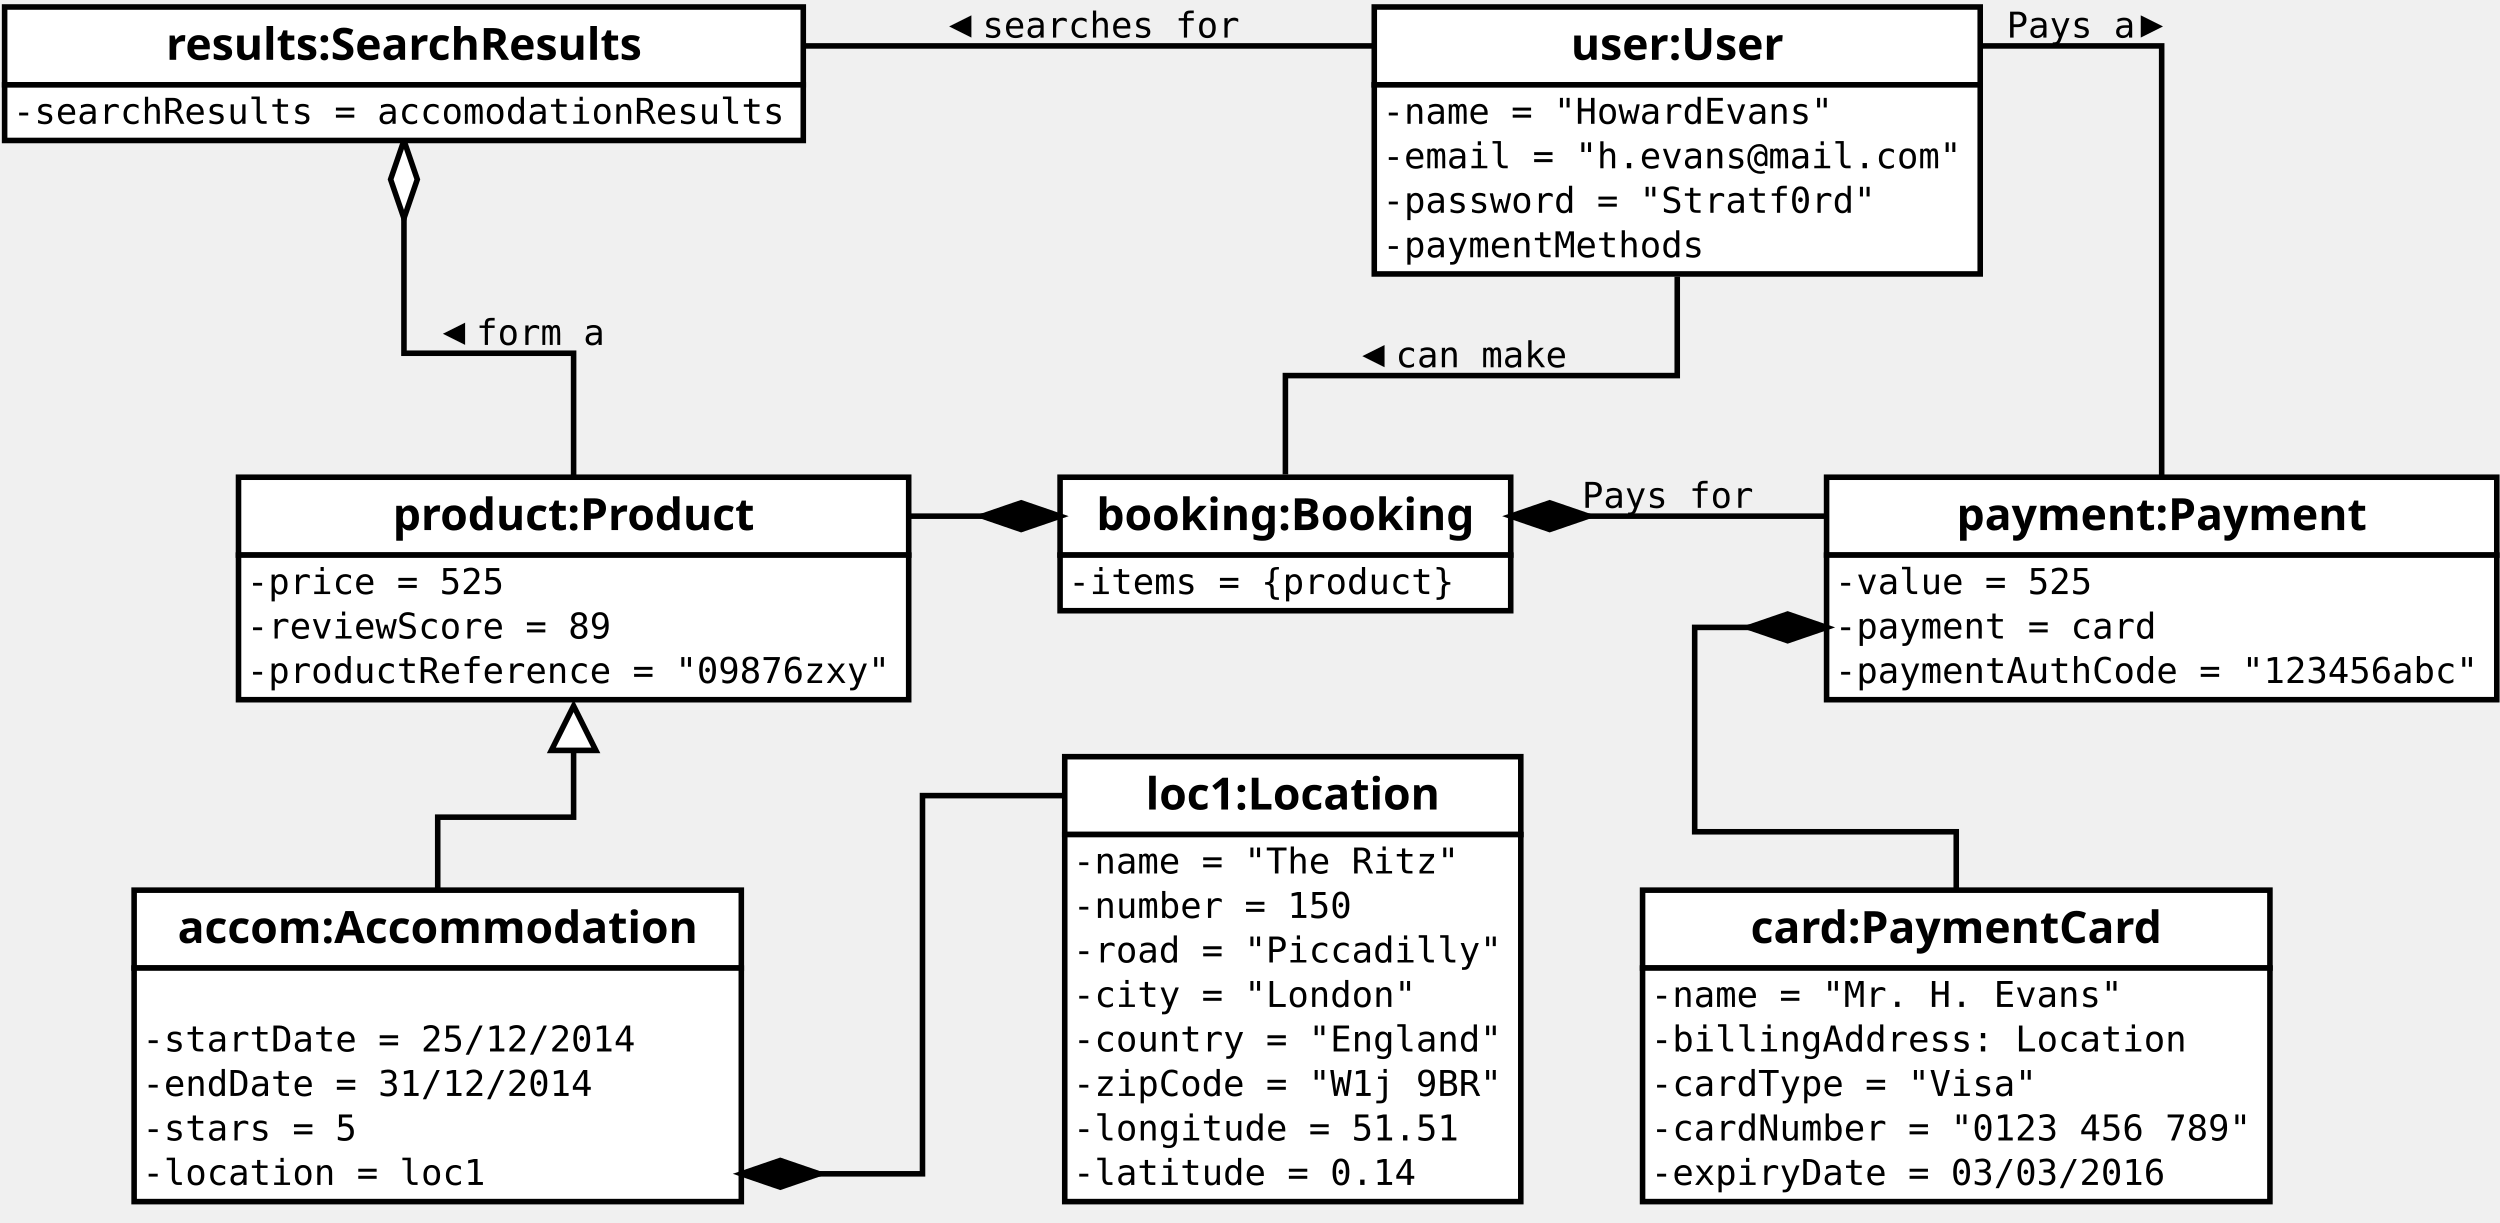
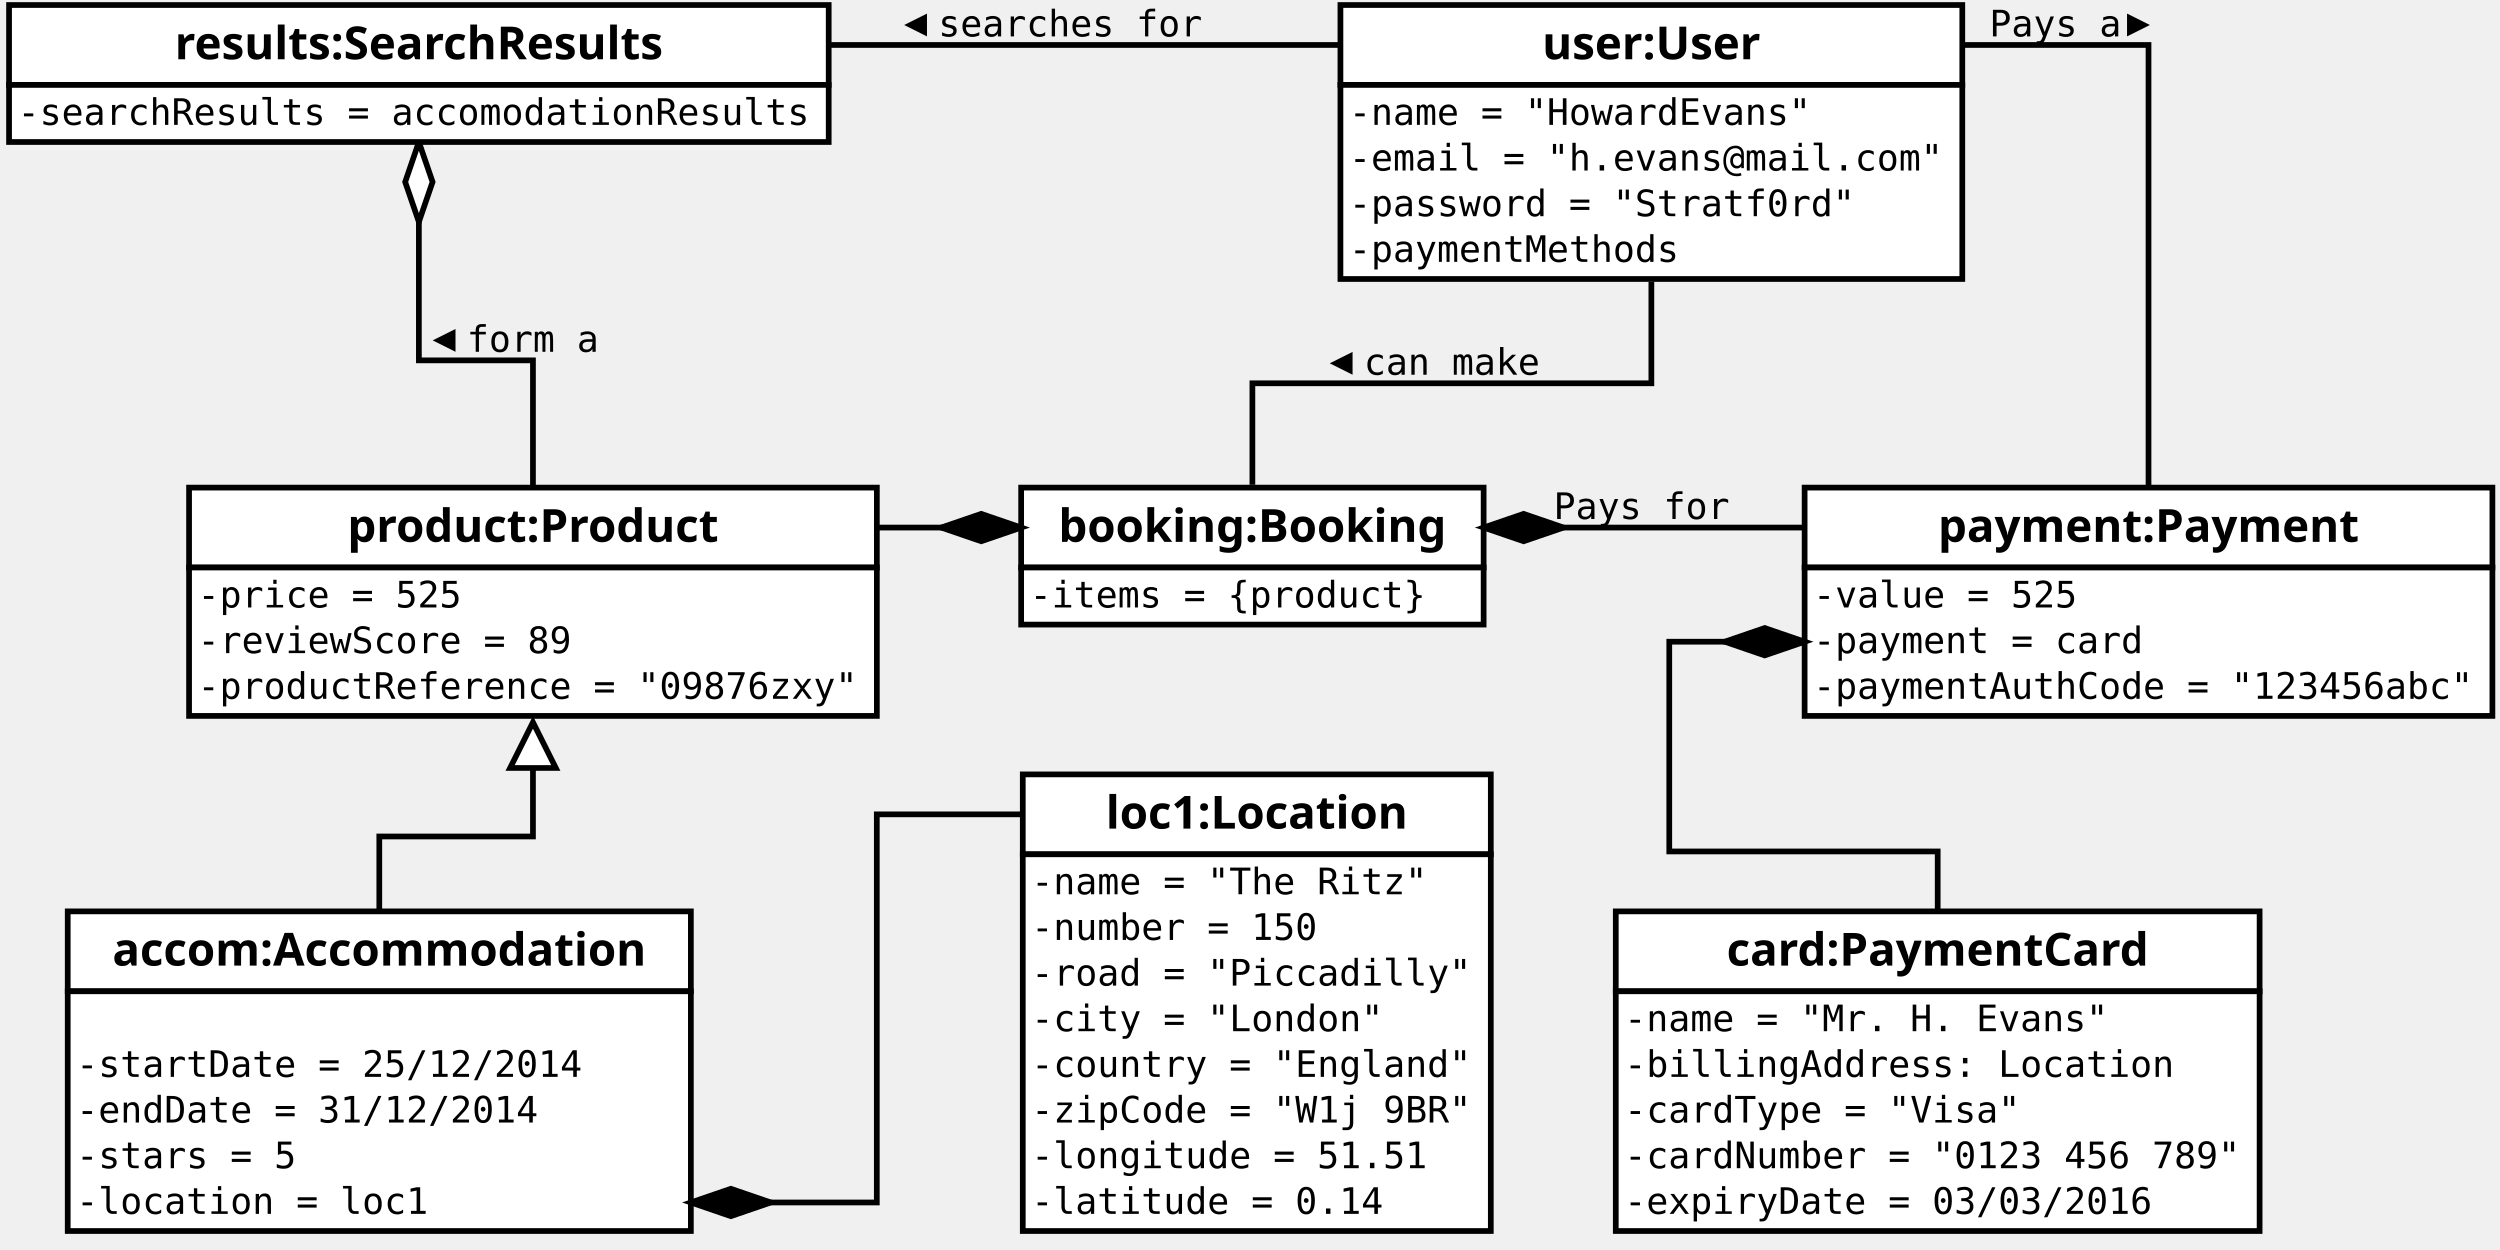
- <svg xmlns="http://www.w3.org/2000/svg" width="45cm" height="22cm" viewBox="-175 -547 899 438">
+ <svg xmlns="http://www.w3.org/2000/svg" width="44cm" height="22cm" viewBox="-149 -547 873 438">
  <g>
    <rect style="fill: #ffffff" x="-126.771" y="-227.654" width="218.35" height="28" />
    <rect style="fill: none; fill-opacity:0; stroke-width: 2; stroke: #000000" x="-126.771" y="-227.654" width="218.35" height="28" />
    <text font-size="16" style="fill: #000000;text-anchor:middle;font-family:sans-serif;font-style:normal;font-weight:700" x="-17.596" y="-208.654">accom:Accommodation</text>
    <rect style="fill: #ffffff" x="-126.771" y="-199.654" width="218.35" height="84" />
    <rect style="fill: none; fill-opacity:0; stroke-width: 2; stroke: #000000" x="-126.771" y="-199.654" width="218.35" height="84" />
    <text font-size="12.8" style="fill: #000000;text-anchor:start;font-family:monospace;font-style:normal;font-weight:normal" x="-123.771" y="-185.654" />
    <text font-size="12.8" style="fill: #000000;text-anchor:start;font-family:monospace;font-style:normal;font-weight:normal" x="-123.771" y="-169.654">-startDate = 25/12/2014</text>
    <text font-size="12.8" style="fill: #000000;text-anchor:start;font-family:monospace;font-style:normal;font-weight:normal" x="-123.771" y="-153.654">-endDate = 31/12/2014</text>
    <text font-size="12.8" style="fill: #000000;text-anchor:start;font-family:monospace;font-style:normal;font-weight:normal" x="-123.771" y="-137.654">-stars = 5</text>
    <text font-size="12.8" style="fill: #000000;text-anchor:start;font-family:monospace;font-style:normal;font-weight:normal" x="-123.771" y="-121.654">-location = loc1</text>
  </g>
  <g>
-     <rect style="fill: #ffffff" x="-89.234" y="-376.144" width="241" height="28" />
-     <rect style="fill: none; fill-opacity:0; stroke-width: 2; stroke: #000000" x="-89.234" y="-376.144" width="241" height="28" />
-     <text font-size="16" style="fill: #000000;text-anchor:middle;font-family:sans-serif;font-style:normal;font-weight:700" x="31.266" y="-357.144">product:Product</text>
-     <rect style="fill: #ffffff" x="-89.234" y="-348.144" width="241" height="52" />
-     <rect style="fill: none; fill-opacity:0; stroke-width: 2; stroke: #000000" x="-89.234" y="-348.144" width="241" height="52" />
-     <text font-size="12.8" style="fill: #000000;text-anchor:start;font-family:monospace;font-style:normal;font-weight:normal" x="-86.234" y="-334.144">-price = 525</text>
-     <text font-size="12.8" style="fill: #000000;text-anchor:start;font-family:monospace;font-style:normal;font-weight:normal" x="-86.234" y="-318.144">-reviewScore = 89</text>
-     <text font-size="12.8" style="fill: #000000;text-anchor:start;font-family:monospace;font-style:normal;font-weight:normal" x="-86.234" y="-302.144">-productReference = "09876zxy"</text>
+     <rect style="fill: #ffffff" x="-84.253" y="-376.144" width="241" height="28" />
+     <rect style="fill: none; fill-opacity:0; stroke-width: 2; stroke: #000000" x="-84.253" y="-376.144" width="241" height="28" />
+     <text font-size="16" style="fill: #000000;text-anchor:middle;font-family:sans-serif;font-style:normal;font-weight:700" x="36.247" y="-357.144">product:Product</text>
+     <rect style="fill: #ffffff" x="-84.253" y="-348.144" width="241" height="52" />
+     <rect style="fill: none; fill-opacity:0; stroke-width: 2; stroke: #000000" x="-84.253" y="-348.144" width="241" height="52" />
+     <text font-size="12.8" style="fill: #000000;text-anchor:start;font-family:monospace;font-style:normal;font-weight:normal" x="-81.253" y="-334.144">-price = 525</text>
+     <text font-size="12.8" style="fill: #000000;text-anchor:start;font-family:monospace;font-style:normal;font-weight:normal" x="-81.253" y="-318.144">-reviewScore = 89</text>
+     <text font-size="12.8" style="fill: #000000;text-anchor:start;font-family:monospace;font-style:normal;font-weight:normal" x="-81.253" y="-302.144">-productReference = "09876zxy"</text>
  </g>
  <g>
    <rect style="fill: #ffffff" x="207.878" y="-275.654" width="164" height="28" />
    <rect style="fill: none; fill-opacity:0; stroke-width: 2; stroke: #000000" x="207.878" y="-275.654" width="164" height="28" />
    <text font-size="16" style="fill: #000000;text-anchor:middle;font-family:sans-serif;font-style:normal;font-weight:700" x="289.878" y="-256.654">loc1:Location</text>
    <rect style="fill: #ffffff" x="207.878" y="-247.654" width="164" height="132" />
    <rect style="fill: none; fill-opacity:0; stroke-width: 2; stroke: #000000" x="207.878" y="-247.654" width="164" height="132" />
    <text font-size="12.8" style="fill: #000000;text-anchor:start;font-family:monospace;font-style:normal;font-weight:normal" x="210.878" y="-233.654">-name = "The Ritz"</text>
    <text font-size="12.8" style="fill: #000000;text-anchor:start;font-family:monospace;font-style:normal;font-weight:normal" x="210.878" y="-217.654">-number = 150</text>
    <text font-size="12.8" style="fill: #000000;text-anchor:start;font-family:monospace;font-style:normal;font-weight:normal" x="210.878" y="-201.654">-road = "Piccadilly"</text>
    <text font-size="12.8" style="fill: #000000;text-anchor:start;font-family:monospace;font-style:normal;font-weight:normal" x="210.878" y="-185.654">-city = "London"</text>
    <text font-size="12.8" style="fill: #000000;text-anchor:start;font-family:monospace;font-style:normal;font-weight:normal" x="210.878" y="-169.654">-country = "England"</text>
    <text font-size="12.8" style="fill: #000000;text-anchor:start;font-family:monospace;font-style:normal;font-weight:normal" x="210.878" y="-153.654">-zipCode = "W1j 9BR"</text>
    <text font-size="12.8" style="fill: #000000;text-anchor:start;font-family:monospace;font-style:normal;font-weight:normal" x="210.878" y="-137.654">-longitude = 51.51</text>
    <text font-size="12.8" style="fill: #000000;text-anchor:start;font-family:monospace;font-style:normal;font-weight:normal" x="210.878" y="-121.654">-latitude = 0.14</text>
  </g>
  <g>
    <rect style="fill: #ffffff" x="319.188" y="-545.242" width="217.9" height="28" />
    <rect style="fill: none; fill-opacity:0; stroke-width: 2; stroke: #000000" x="319.188" y="-545.242" width="217.9" height="28" />
    <text font-size="16" style="fill: #000000;text-anchor:middle;font-family:sans-serif;font-style:normal;font-weight:700" x="428.138" y="-526.242">user:User</text>
    <rect style="fill: #ffffff" x="319.188" y="-517.242" width="217.9" height="68" />
    <rect style="fill: none; fill-opacity:0; stroke-width: 2; stroke: #000000" x="319.188" y="-517.242" width="217.9" height="68" />
    <text font-size="12.8" style="fill: #000000;text-anchor:start;font-family:monospace;font-style:normal;font-weight:normal" x="322.188" y="-503.242">-name = "HowardEvans"</text>
    <text font-size="12.8" style="fill: #000000;text-anchor:start;font-family:monospace;font-style:normal;font-weight:normal" x="322.188" y="-487.242">-email = "h.evans@mail.com"</text>
    <text font-size="12.8" style="fill: #000000;text-anchor:start;font-family:monospace;font-style:normal;font-weight:normal" x="322.188" y="-471.242">-password = "Stratf0rd"</text>
    <text font-size="12.8" style="fill: #000000;text-anchor:start;font-family:monospace;font-style:normal;font-weight:normal" x="322.188" y="-455.242">-paymentMethods</text>
  </g>
  <g>
    <rect style="fill: #ffffff" x="415.666" y="-227.654" width="225.6" height="28" />
    <rect style="fill: none; fill-opacity:0; stroke-width: 2; stroke: #000000" x="415.666" y="-227.654" width="225.6" height="28" />
    <text font-size="16" style="fill: #000000;text-anchor:middle;font-family:sans-serif;font-style:normal;font-weight:700" x="528.466" y="-208.654">card:PaymentCard</text>
    <rect style="fill: #ffffff" x="415.666" y="-199.654" width="225.6" height="84" />
    <rect style="fill: none; fill-opacity:0; stroke-width: 2; stroke: #000000" x="415.666" y="-199.654" width="225.6" height="84" />
    <text font-size="12.8" style="fill: #000000;text-anchor:start;font-family:monospace;font-style:normal;font-weight:normal" x="418.666" y="-185.654">-name = "Mr. H. Evans"</text>
    <text font-size="12.8" style="fill: #000000;text-anchor:start;font-family:monospace;font-style:normal;font-weight:normal" x="418.666" y="-169.654">-billingAddress: Location</text>
    <text font-size="12.8" style="fill: #000000;text-anchor:start;font-family:monospace;font-style:normal;font-weight:normal" x="418.666" y="-153.654">-cardType = "Visa"</text>
    <text font-size="12.8" style="fill: #000000;text-anchor:start;font-family:monospace;font-style:normal;font-weight:normal" x="418.666" y="-137.654">-cardNumber = "0123 456 789"</text>
    <text font-size="12.8" style="fill: #000000;text-anchor:start;font-family:monospace;font-style:normal;font-weight:normal" x="418.666" y="-121.654">-expiryDate = 03/03/2016</text>
  </g>
  <g>
    <rect style="fill: #ffffff" x="481.838" y="-376.144" width="241" height="28" />
    <rect style="fill: none; fill-opacity:0; stroke-width: 2; stroke: #000000" x="481.838" y="-376.144" width="241" height="28" />
    <text font-size="16" style="fill: #000000;text-anchor:middle;font-family:sans-serif;font-style:normal;font-weight:700" x="602.338" y="-357.144">payment:Payment</text>
    <rect style="fill: #ffffff" x="481.838" y="-348.144" width="241" height="52" />
    <rect style="fill: none; fill-opacity:0; stroke-width: 2; stroke: #000000" x="481.838" y="-348.144" width="241" height="52" />
    <text font-size="12.8" style="fill: #000000;text-anchor:start;font-family:monospace;font-style:normal;font-weight:normal" x="484.838" y="-334.144">-value = 525</text>
    <text font-size="12.8" style="fill: #000000;text-anchor:start;font-family:monospace;font-style:normal;font-weight:normal" x="484.838" y="-318.144">-payment = card</text>
    <text font-size="12.8" style="fill: #000000;text-anchor:start;font-family:monospace;font-style:normal;font-weight:normal" x="484.838" y="-302.144">-paymentAuthCode = "123456abc"</text>
  </g>
  <g>
-     <polyline style="fill: none; fill-opacity:0; stroke-width: 2; stroke: #000000" points="31.266,-376.144 31.266,-420.73 19.354,-420.73 19.354,-420.73 -29.739,-420.73 -29.739,-472.07 " />
-     <polygon style="fill: #ffffff" points="-29.739,-497.242 -24.939,-483.242 -29.739,-469.242 -34.539,-483.242 " />
-     <polygon style="fill: none; fill-opacity:0; stroke-width: 2; stroke: #000000" points="-29.739,-497.242 -24.939,-483.242 -29.739,-469.242 -34.539,-483.242 " />
-     <text font-size="12.8" style="fill: #000000;text-anchor:middle;font-family:monospace;font-style:normal;font-weight:normal" x="19.354" y="-423.73">form a</text>
-     <polygon style="fill: #000000" points="-7.746,-423.73 -7.746,-431.73 -15.746,-427.73 " />
-     <text font-size="12.8" style="fill: #000000;text-anchor:start;font-family:monospace;font-style:normal;font-weight:normal" x="35.266" y="-380.144" />
-     <text font-size="12.8" style="fill: #000000;text-anchor:start;font-family:monospace;font-style:normal;font-weight:normal" x="-18.739" y="-485.242" />
+     <polyline style="fill: none; fill-opacity:0; stroke-width: 2; stroke: #000000" points="36.247,-376.144 36.247,-420.73 36.211,-420.73 36.211,-420.73 -3.726,-420.73 -3.726,-472.07 " />
+     <polygon style="fill: #ffffff" points="-3.726,-497.242 1.074,-483.242 -3.726,-469.242 -8.526,-483.242 " />
+     <polygon style="fill: none; fill-opacity:0; stroke-width: 2; stroke: #000000" points="-3.726,-497.242 1.074,-483.242 -3.726,-469.242 -8.526,-483.242 " />
+     <text font-size="12.8" style="fill: #000000;text-anchor:middle;font-family:monospace;font-style:normal;font-weight:normal" x="36.211" y="-423.73">form a</text>
+     <polygon style="fill: #000000" points="9.111,-423.73 9.111,-431.73 1.111,-427.73 " />
+     <text font-size="12.8" style="fill: #000000;text-anchor:start;font-family:monospace;font-style:normal;font-weight:normal" x="40.247" y="-380.144" />
+     <text font-size="12.8" style="fill: #000000;text-anchor:start;font-family:monospace;font-style:normal;font-weight:normal" x="7.274" y="-485.242" />
  </g>
  <g>
    <polyline style="fill: none; fill-opacity:0; stroke-width: 2; stroke: #000000" points="537.088,-531.242 602.338,-531.242 602.338,-376.144 " />
    <text font-size="12.8" style="fill: #000000;text-anchor:middle;font-family:monospace;font-style:normal;font-weight:normal" x="569.713" y="-534.242">Pays a</text>
    <polygon style="fill: #000000" points="594.813,-534.242 594.813,-542.242 602.813,-538.242 " />
    <text font-size="12.8" style="fill: #000000;text-anchor:start;font-family:monospace;font-style:normal;font-weight:normal" x="541.088" y="-534.242" />
    <text font-size="12.8" style="fill: #000000;text-anchor:start;font-family:monospace;font-style:normal;font-weight:normal" x="606.338" y="-380.144" />
  </g>
  <g>
-     <rect style="fill: #ffffff" x="-173.339" y="-545.242" width="287.2" height="28" />
-     <rect style="fill: none; fill-opacity:0; stroke-width: 2; stroke: #000000" x="-173.339" y="-545.242" width="287.2" height="28" />
-     <text font-size="16" style="fill: #000000;text-anchor:middle;font-family:sans-serif;font-style:normal;font-weight:700" x="-29.739" y="-526.242">results:SearchResults</text>
-     <rect style="fill: #ffffff" x="-173.339" y="-517.242" width="287.2" height="20" />
-     <rect style="fill: none; fill-opacity:0; stroke-width: 2; stroke: #000000" x="-173.339" y="-517.242" width="287.2" height="20" />
-     <text font-size="12.8" style="fill: #000000;text-anchor:start;font-family:monospace;font-style:normal;font-weight:normal" x="-170.339" y="-503.242">-searchResults = accomodationResults</text>
+     <rect style="fill: #ffffff" x="-147.326" y="-545.242" width="287.2" height="28" />
+     <rect style="fill: none; fill-opacity:0; stroke-width: 2; stroke: #000000" x="-147.326" y="-545.242" width="287.2" height="28" />
+     <text font-size="16" style="fill: #000000;text-anchor:middle;font-family:sans-serif;font-style:normal;font-weight:700" x="-3.726" y="-526.242">results:SearchResults</text>
+     <rect style="fill: #ffffff" x="-147.326" y="-517.242" width="287.2" height="20" />
+     <rect style="fill: none; fill-opacity:0; stroke-width: 2; stroke: #000000" x="-147.326" y="-517.242" width="287.2" height="20" />
+     <text font-size="12.8" style="fill: #000000;text-anchor:start;font-family:monospace;font-style:normal;font-weight:normal" x="-144.326" y="-503.242">-searchResults = accomodationResults</text>
  </g>
  <g>
-     <rect style="fill: #ffffff" x="206.206" y="-376.144" width="162.05" height="28" />
-     <rect style="fill: none; fill-opacity:0; stroke-width: 2; stroke: #000000" x="206.206" y="-376.144" width="162.05" height="28" />
-     <text font-size="16" style="fill: #000000;text-anchor:middle;font-family:sans-serif;font-style:normal;font-weight:700" x="287.231" y="-357.144">booking:Booking</text>
-     <rect style="fill: #ffffff" x="206.206" y="-348.144" width="162.05" height="20" />
-     <rect style="fill: none; fill-opacity:0; stroke-width: 2; stroke: #000000" x="206.206" y="-348.144" width="162.05" height="20" />
-     <text font-size="12.8" style="fill: #000000;text-anchor:start;font-family:monospace;font-style:normal;font-weight:normal" x="209.206" y="-334.144">-items = {product}</text>
+     <rect style="fill: #ffffff" x="207.313" y="-376.144" width="162.05" height="28" />
+     <rect style="fill: none; fill-opacity:0; stroke-width: 2; stroke: #000000" x="207.313" y="-376.144" width="162.05" height="28" />
+     <text font-size="16" style="fill: #000000;text-anchor:middle;font-family:sans-serif;font-style:normal;font-weight:700" x="288.338" y="-357.144">booking:Booking</text>
+     <rect style="fill: #ffffff" x="207.313" y="-348.144" width="162.05" height="20" />
+     <rect style="fill: none; fill-opacity:0; stroke-width: 2; stroke: #000000" x="207.313" y="-348.144" width="162.05" height="20" />
+     <text font-size="12.8" style="fill: #000000;text-anchor:start;font-family:monospace;font-style:normal;font-weight:normal" x="210.313" y="-334.144">-items = {product}</text>
  </g>
  <g>
-     <polyline style="fill: none; fill-opacity:0; stroke-width: 2; stroke: #000000" points="428.138,-448.259 428.138,-412.694 287.231,-412.694 287.231,-377.127 " />
-     <text font-size="12.8" style="fill: #000000;text-anchor:middle;font-family:monospace;font-style:normal;font-weight:normal" x="357.685" y="-415.694">can make</text>
-     <polygon style="fill: #000000" points="322.885,-415.694 322.885,-423.694 314.885,-419.694 " />
+     <polyline style="fill: none; fill-opacity:0; stroke-width: 2; stroke: #000000" points="428.138,-448.259 428.138,-412.694 288.338,-412.694 288.338,-377.127 " />
+     <text font-size="12.8" style="fill: #000000;text-anchor:middle;font-family:monospace;font-style:normal;font-weight:normal" x="358.238" y="-415.694">can make</text>
+     <polygon style="fill: #000000" points="323.438,-415.694 323.438,-423.694 315.438,-419.694 " />
    <text font-size="12.8" style="fill: #000000;text-anchor:start;font-family:monospace;font-style:normal;font-weight:normal" x="432.138" y="-436.259" />
-     <text font-size="12.8" style="fill: #000000;text-anchor:start;font-family:monospace;font-style:normal;font-weight:normal" x="291.231" y="-381.127" />
+     <text font-size="12.8" style="fill: #000000;text-anchor:start;font-family:monospace;font-style:normal;font-weight:normal" x="292.338" y="-381.127" />
  </g>
  <g>
-     <polyline style="fill: none; fill-opacity:0; stroke-width: 2; stroke: #000000" points="319.188,-531.242 224.514,-531.242 224.514,-531.242 113.861,-531.242 " />
+     <polyline style="fill: none; fill-opacity:0; stroke-width: 2; stroke: #000000" points="319.188,-531.242 224.514,-531.242 224.514,-531.242 139.874,-531.242 " />
    <text font-size="12.8" style="fill: #000000;text-anchor:middle;font-family:monospace;font-style:normal;font-weight:normal" x="224.514" y="-534.242">searches for</text>
    <polygon style="fill: #000000" points="174.314,-534.242 174.314,-542.242 166.314,-538.242 " />
    <text font-size="12.8" style="fill: #000000;text-anchor:end;font-family:monospace;font-style:normal;font-weight:normal" x="315.188" y="-534.242" />
-     <text font-size="12.8" style="fill: #000000;text-anchor:start;font-family:monospace;font-style:normal;font-weight:normal" x="117.861" y="-534.242" />
+     <text font-size="12.8" style="fill: #000000;text-anchor:start;font-family:monospace;font-style:normal;font-weight:normal" x="143.874" y="-534.242" />
  </g>
  <g>
    <polyline style="fill: none; fill-opacity:0; stroke-width: 2; stroke: #000000" points="116.75,-125.654 156.728,-125.654 156.728,-261.654 207.878,-261.654 " />
    <polygon style="fill: #000000" points="91.579,-125.654 105.579,-130.454 119.579,-125.654 105.579,-120.854 " />
    <polygon style="fill: none; fill-opacity:0; stroke-width: 2; stroke: #000000" points="91.579,-125.654 105.579,-130.454 119.579,-125.654 105.579,-120.854 " />
    <text font-size="12.8" style="fill: #000000;text-anchor:start;font-family:monospace;font-style:normal;font-weight:normal" x="158.728" y="-196.654" />
    <text font-size="12.8" style="fill: #000000;text-anchor:start;font-family:monospace;font-style:normal;font-weight:normal" x="123.579" y="-128.654" />
    <text font-size="12.8" style="fill: #000000;text-anchor:end;font-family:monospace;font-style:normal;font-weight:normal" x="203.878" y="-264.654" />
  </g>
  <g>
    <polyline style="fill: none; fill-opacity:0; stroke-width: 2; stroke: #000000" points="528.466,-227.654 528.466,-248.654 434.41,-248.654 434.41,-322.144 456.666,-322.144 " />
    <polygon style="fill: #000000" points="481.838,-322.144 467.838,-317.344 453.838,-322.144 467.838,-326.944 " />
    <polygon style="fill: none; fill-opacity:0; stroke-width: 2; stroke: #000000" points="481.838,-322.144 467.838,-317.344 453.838,-322.144 467.838,-326.944 " />
    <text font-size="12.8" style="fill: #000000;text-anchor:middle;font-family:monospace;font-style:normal;font-weight:normal" x="481.438" y="-251.654" />
    <text font-size="12.8" style="fill: #000000;text-anchor:start;font-family:monospace;font-style:normal;font-weight:normal" x="532.466" y="-231.654" />
    <text font-size="12.8" style="fill: #000000;text-anchor:end;font-family:monospace;font-style:normal;font-weight:normal" x="449.838" y="-325.144" />
  </g>
  <g>
-     <polyline style="fill: none; fill-opacity:0; stroke-width: 2; stroke: #000000" points="31.266,-277.908 31.266,-253.899 -17.596,-253.899 -17.596,-227.654 " />
-     <polygon style="fill: #ffffff" points="39.266,-277.908 31.266,-293.908 23.266,-277.908 " />
-     <polygon style="fill: none; fill-opacity:0; stroke-width: 2; stroke: #000000" points="39.266,-277.908 31.266,-293.908 23.266,-277.908 " />
+     <polyline style="fill: none; fill-opacity:0; stroke-width: 2; stroke: #000000" points="36.247,-277.908 36.247,-253.899 -17.596,-253.899 -17.596,-227.654 " />
+     <polygon style="fill: #ffffff" points="44.247,-277.908 36.247,-293.908 28.247,-277.908 " />
+     <polygon style="fill: none; fill-opacity:0; stroke-width: 2; stroke: #000000" points="44.247,-277.908 36.247,-293.908 28.247,-277.908 " />
  </g>
  <g>
-     <polyline style="fill: none; fill-opacity:0; stroke-width: 2; stroke: #000000" points="151.766,-362.144 152.766,-362.144 191.206,-362.144 181.034,-362.144 " />
-     <polygon style="fill: #000000" points="206.206,-362.144 192.206,-357.344 178.206,-362.144 192.206,-366.944 " />
-     <polygon style="fill: none; fill-opacity:0; stroke-width: 2; stroke: #000000" points="206.206,-362.144 192.206,-357.344 178.206,-362.144 192.206,-366.944 " />
-     <text font-size="12.8" style="fill: #000000;text-anchor:middle;font-family:monospace;font-style:normal;font-weight:normal" x="171.986" y="-365.144" />
-     <text font-size="12.8" style="fill: #000000;text-anchor:start;font-family:monospace;font-style:normal;font-weight:normal" x="155.766" y="-365.144" />
-     <text font-size="12.8" style="fill: #000000;text-anchor:end;font-family:monospace;font-style:normal;font-weight:normal" x="174.206" y="-365.144" />
+     <polyline style="fill: none; fill-opacity:0; stroke-width: 2; stroke: #000000" points="156.747,-362.144 157.747,-362.144 192.313,-362.144 182.141,-362.144 " />
+     <polygon style="fill: #000000" points="207.313,-362.144 193.313,-357.344 179.313,-362.144 193.313,-366.944 " />
+     <polygon style="fill: none; fill-opacity:0; stroke-width: 2; stroke: #000000" points="207.313,-362.144 193.313,-357.344 179.313,-362.144 193.313,-366.944 " />
+     <text font-size="12.8" style="fill: #000000;text-anchor:middle;font-family:monospace;font-style:normal;font-weight:normal" x="175.03" y="-365.144" />
+     <text font-size="12.8" style="fill: #000000;text-anchor:start;font-family:monospace;font-style:normal;font-weight:normal" x="160.747" y="-365.144" />
+     <text font-size="12.8" style="fill: #000000;text-anchor:end;font-family:monospace;font-style:normal;font-weight:normal" x="175.313" y="-365.144" />
  </g>
  <g>
-     <polyline style="fill: none; fill-opacity:0; stroke-width: 2; stroke: #000000" points="481.838,-362.144 424.712,-362.144 424.712,-362.144 393.428,-362.144 " />
-     <polygon style="fill: #000000" points="368.256,-362.144 382.256,-366.944 396.256,-362.144 382.256,-357.344 " />
-     <polygon style="fill: none; fill-opacity:0; stroke-width: 2; stroke: #000000" points="368.256,-362.144 382.256,-366.944 396.256,-362.144 382.256,-357.344 " />
+     <polyline style="fill: none; fill-opacity:0; stroke-width: 2; stroke: #000000" points="481.838,-362.144 424.712,-362.144 424.712,-362.144 394.534,-362.144 " />
+     <polygon style="fill: #000000" points="369.363,-362.144 383.363,-366.944 397.363,-362.144 383.363,-357.344 " />
+     <polygon style="fill: none; fill-opacity:0; stroke-width: 2; stroke: #000000" points="369.363,-362.144 383.363,-366.944 397.363,-362.144 383.363,-357.344 " />
    <text font-size="12.8" style="fill: #000000;text-anchor:middle;font-family:monospace;font-style:normal;font-weight:normal" x="424.712" y="-365.144">Pays for</text>
    <text font-size="12.8" style="fill: #000000;text-anchor:end;font-family:monospace;font-style:normal;font-weight:normal" x="477.838" y="-365.144" />
-     <text font-size="12.8" style="fill: #000000;text-anchor:start;font-family:monospace;font-style:normal;font-weight:normal" x="400.256" y="-365.144" />
+     <text font-size="12.8" style="fill: #000000;text-anchor:start;font-family:monospace;font-style:normal;font-weight:normal" x="401.363" y="-365.144" />
  </g>
</svg>
